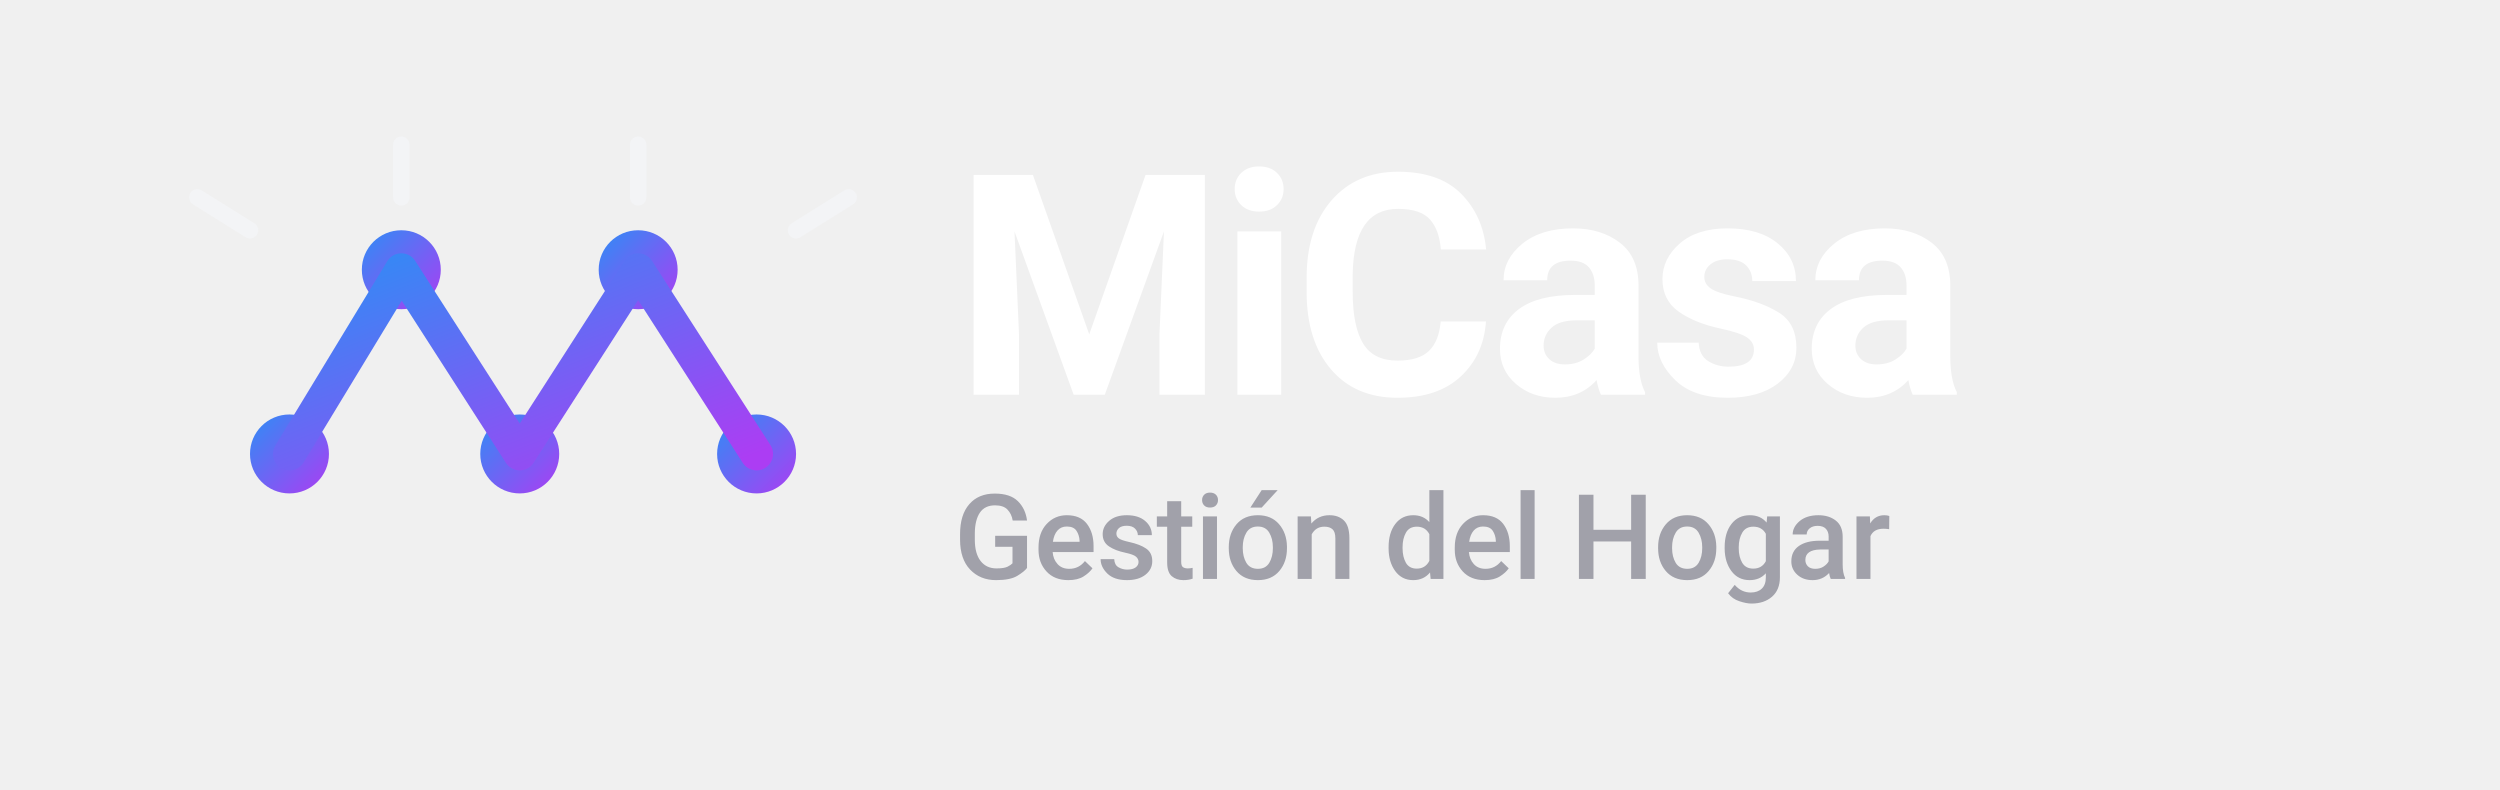
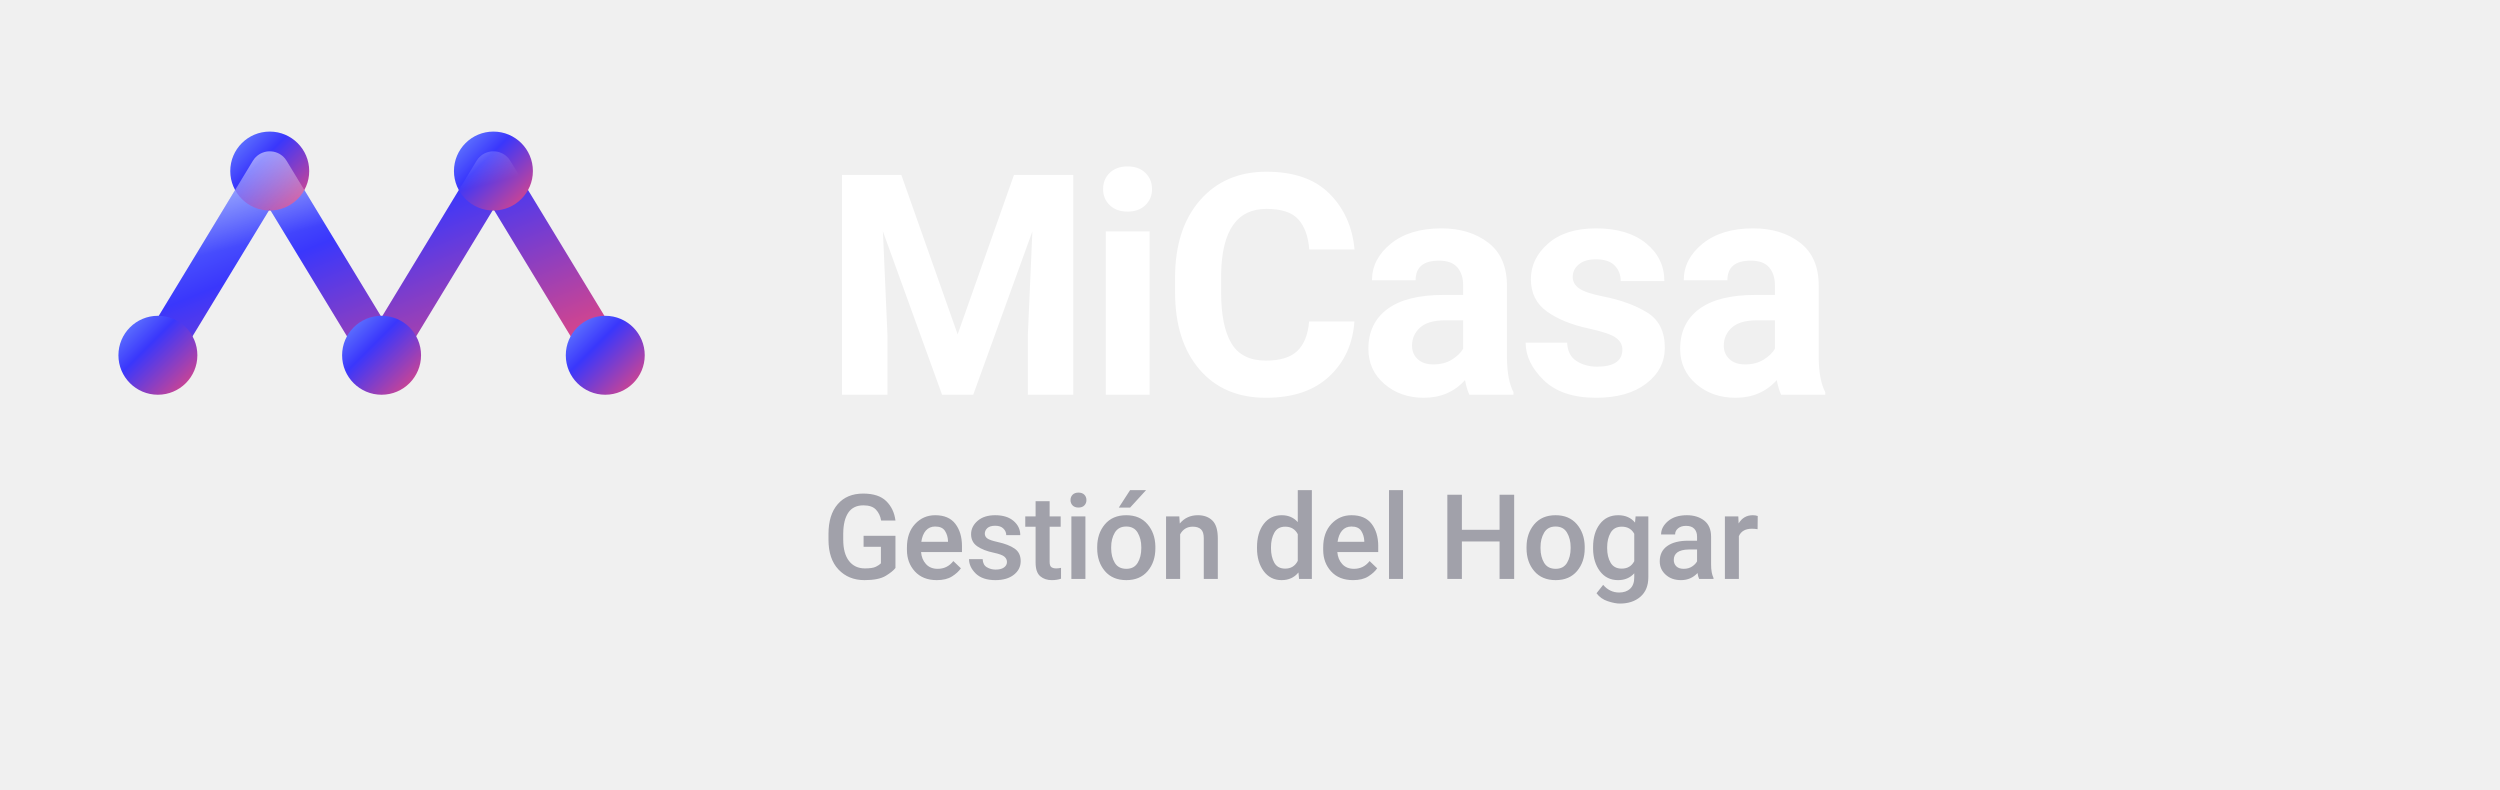
<svg xmlns="http://www.w3.org/2000/svg" viewBox="0 0 760 240" role="img" aria-labelledby="micasaLogoWhiteTitle micasaLogoWhiteDesc">
  <defs>
    <linearGradient id="micasaBrandGradientWhite" x1="0%" y1="0%" x2="100%" y2="100%">
-       <stop offset="0%" stop-color="#2E8DF5" />
-       <stop offset="100%" stop-color="#AC3DF3" />
+       <stop offset="0%" stop-color="#6d8bff" />
+       <stop offset="38%" stop-color="#3a37fc" />
+       <stop offset="100%" stop-color="#ee477a" />
+     </linearGradient>
+     <linearGradient id="micasaBrandGlossWhite" x1="0%" y1="0%" x2="55%" y2="90%">
+       <stop offset="0%" stop-color="#ffffff" stop-opacity="0.55" />
+       <stop offset="42%" stop-color="#ffffff" stop-opacity="0" />
    </linearGradient>
  </defs>
-   <g transform="translate(40 36)">
-     <circle cx="48" cy="102" r="12" fill="url(#micasaBrandGradientWhite)" />
-     <circle cx="82" cy="46" r="12" fill="url(#micasaBrandGradientWhite)" />
-     <circle cx="118" cy="102" r="12" fill="url(#micasaBrandGradientWhite)" />
-     <circle cx="154" cy="46" r="12" fill="url(#micasaBrandGradientWhite)" />
-     <circle cx="190" cy="102" r="12" fill="url(#micasaBrandGradientWhite)" />
-     <path d="M48 102 L82 46 L118 102 L154 46 L190 102" fill="none" stroke="url(#micasaBrandGradientWhite)" stroke-width="10" stroke-linecap="round" stroke-linejoin="round" />
-     <line x1="82" y1="24" x2="82" y2="8" stroke="#F3F4F6" stroke-width="5" stroke-linecap="round" />
-     <line x1="154" y1="24" x2="154" y2="8" stroke="#F3F4F6" stroke-width="5" stroke-linecap="round" />
-     <line x1="36" y1="34" x2="20" y2="24" stroke="#F3F4F6" stroke-width="5" stroke-linecap="round" />
-     <line x1="202" y1="34" x2="218" y2="24" stroke="#F3F4F6" stroke-width="5" stroke-linecap="round" />
+   <g transform="translate(28 28)">
+     <path d="M20 80 L54 24 L88 80 L122 24 L156 80" fill="none" stroke="url(#micasaBrandGradientWhite)" stroke-width="12" stroke-linecap="round" stroke-linejoin="round" />
+     <circle cx="20" cy="80" r="12" fill="url(#micasaBrandGradientWhite)" />
+     <circle cx="54" cy="24" r="12" fill="url(#micasaBrandGradientWhite)" />
+     <circle cx="88" cy="80" r="12" fill="url(#micasaBrandGradientWhite)" />
+     <circle cx="122" cy="24" r="12" fill="url(#micasaBrandGradientWhite)" />
+     <circle cx="156" cy="80" r="12" fill="url(#micasaBrandGradientWhite)" />
+     <path d="M20 80 L54 24 L88 80 L122 24 L156 80" fill="none" stroke="url(#micasaBrandGlossWhite)" stroke-width="12" stroke-linecap="round" stroke-linejoin="round" />
  </g>
-   <text x="290" y="120" fill="#FFFFFF" font-family="ui-sans-serif, system-ui, -apple-system, Segoe UI, Roboto, Helvetica, Arial, sans-serif" font-size="94" font-weight="600" letter-spacing="-2">
+   <text x="250" y="120" fill="#FFFFFF" font-family="ui-sans-serif, system-ui, -apple-system, Segoe UI, Roboto, Helvetica, Arial, sans-serif" font-size="94" font-weight="600" letter-spacing="-2">
    MiCasa
  </text>
-   <text x="290" y="176" fill="#A1A1AA" font-family="ui-sans-serif, system-ui, -apple-system, Segoe UI, Roboto, Helvetica, Arial, sans-serif" font-size="36" font-weight="500" letter-spacing="-0.3">
+   <text x="250" y="176" fill="#A1A1AA" font-family="ui-sans-serif, system-ui, -apple-system, Segoe UI, Roboto, Helvetica, Arial, sans-serif" font-size="36" font-weight="500" letter-spacing="-0.3">
    Gestión del Hogar
  </text>
</svg>
